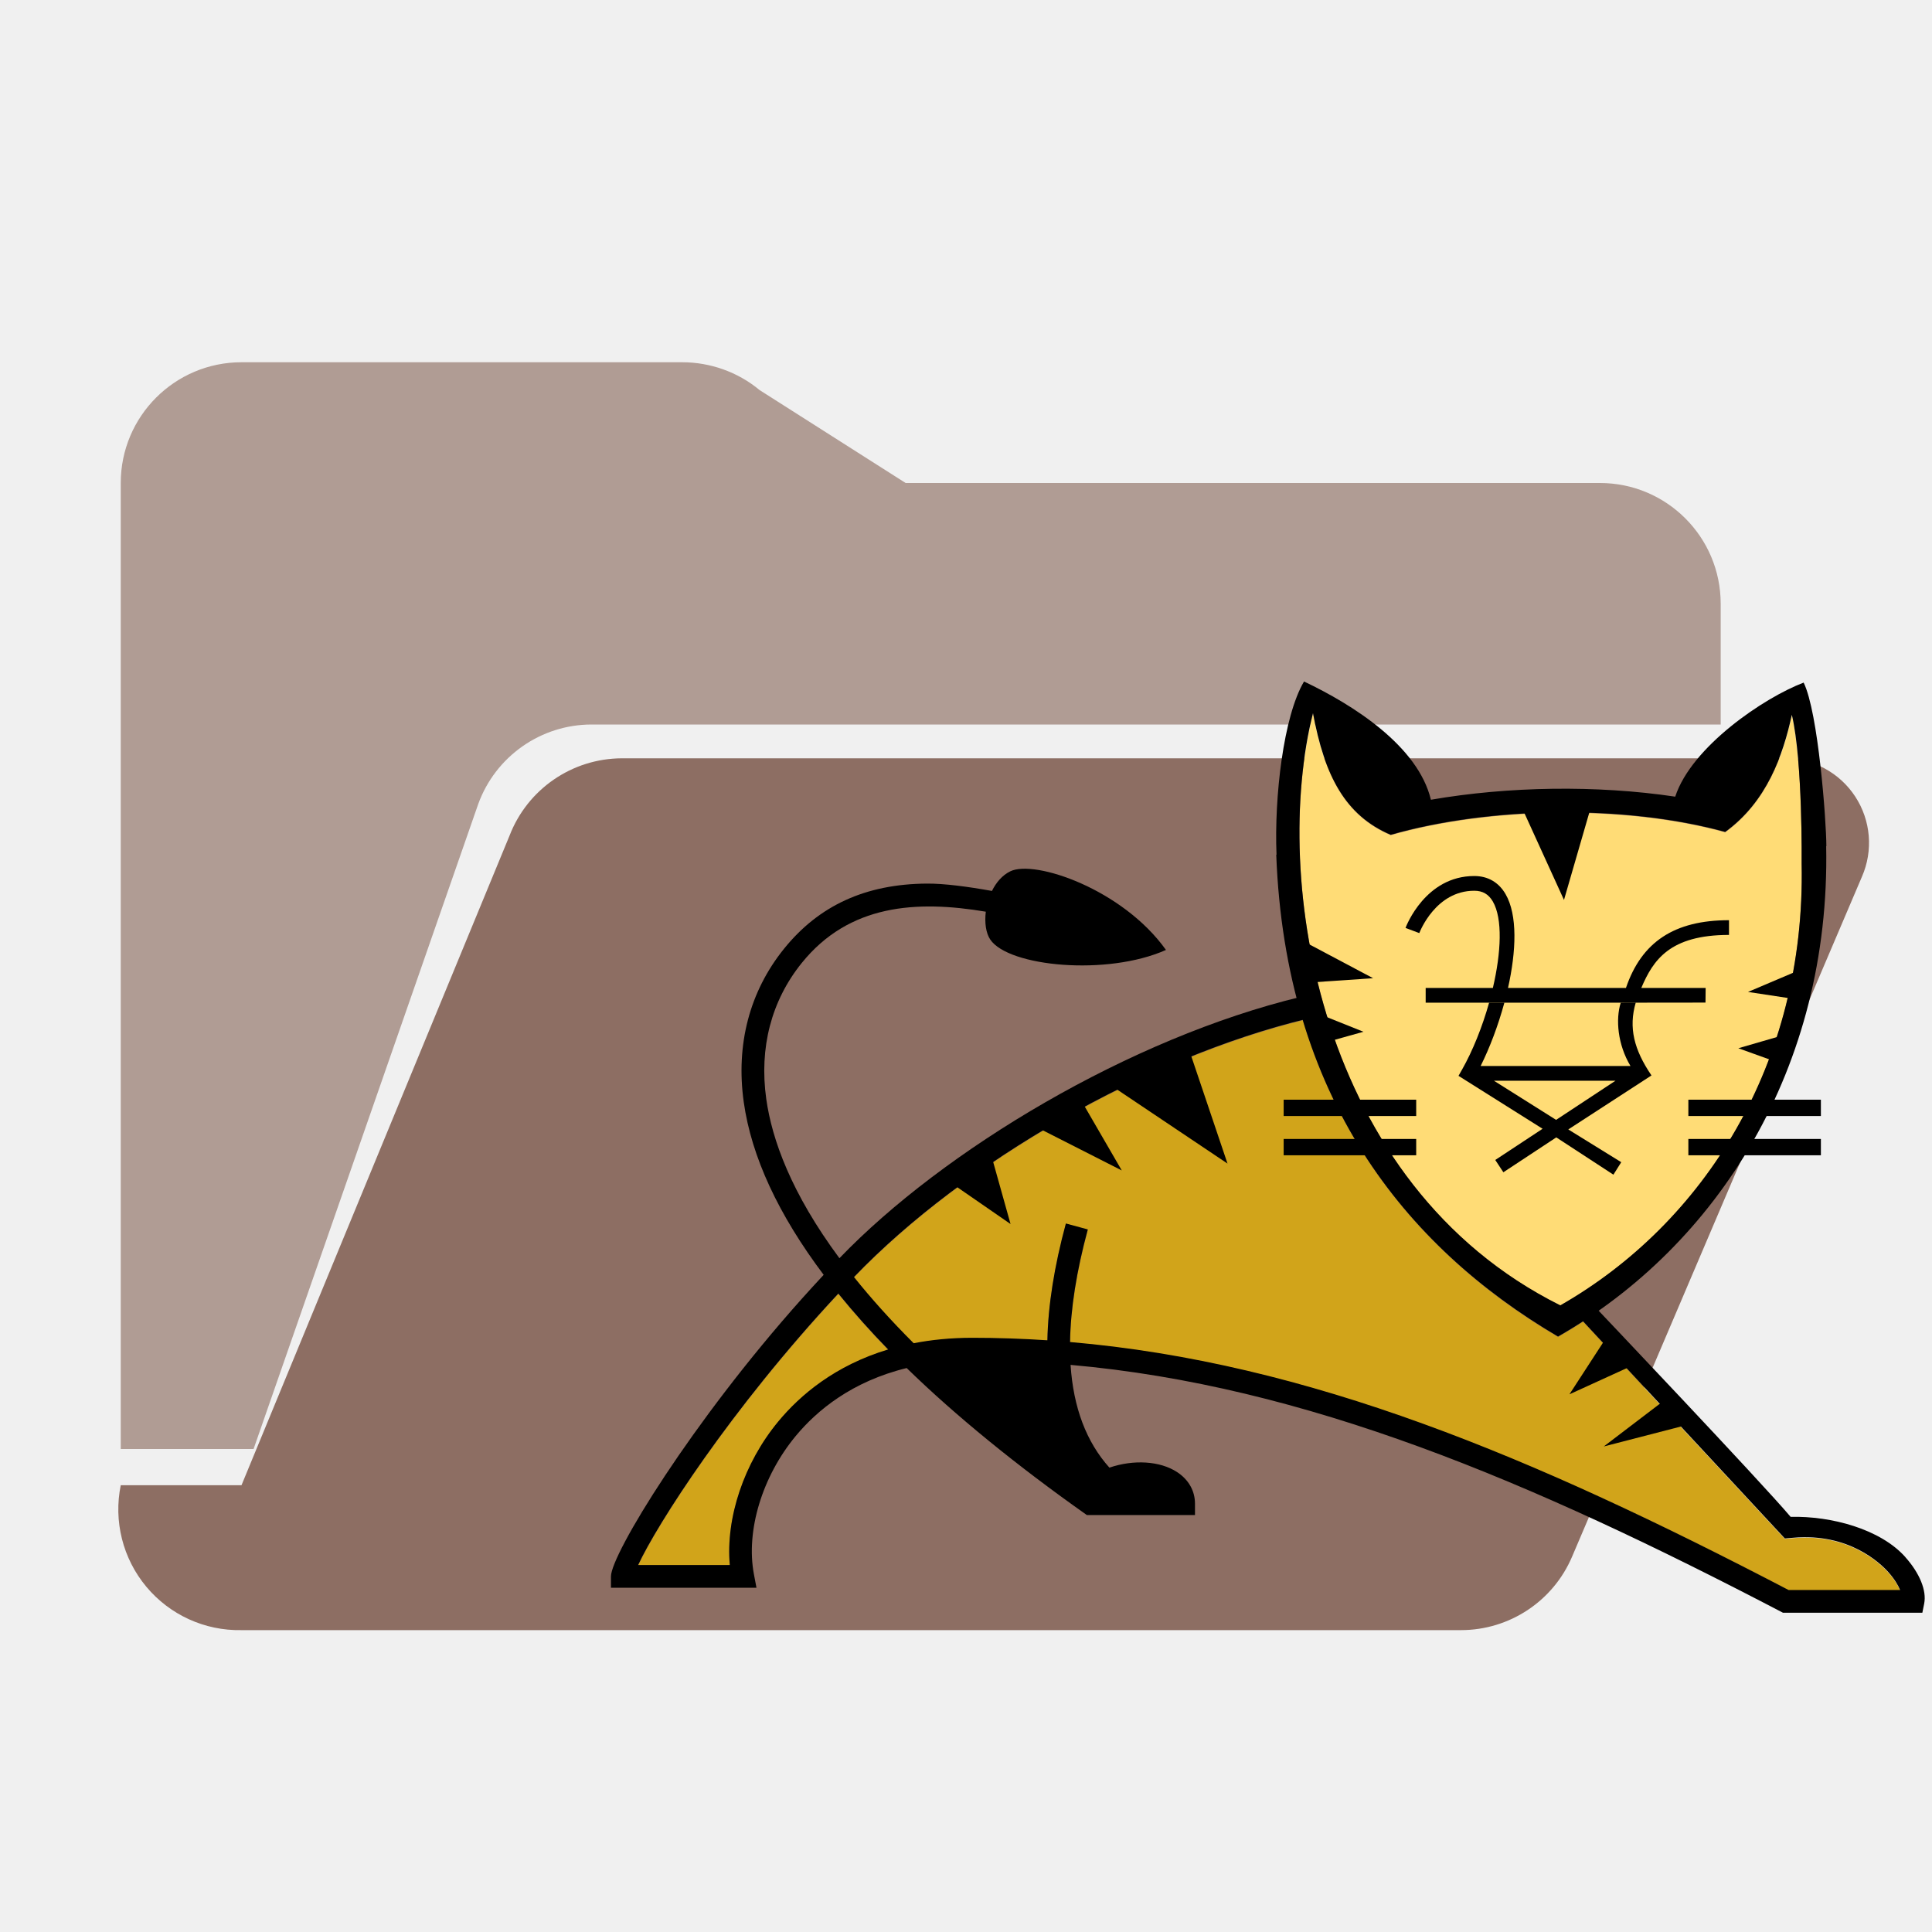
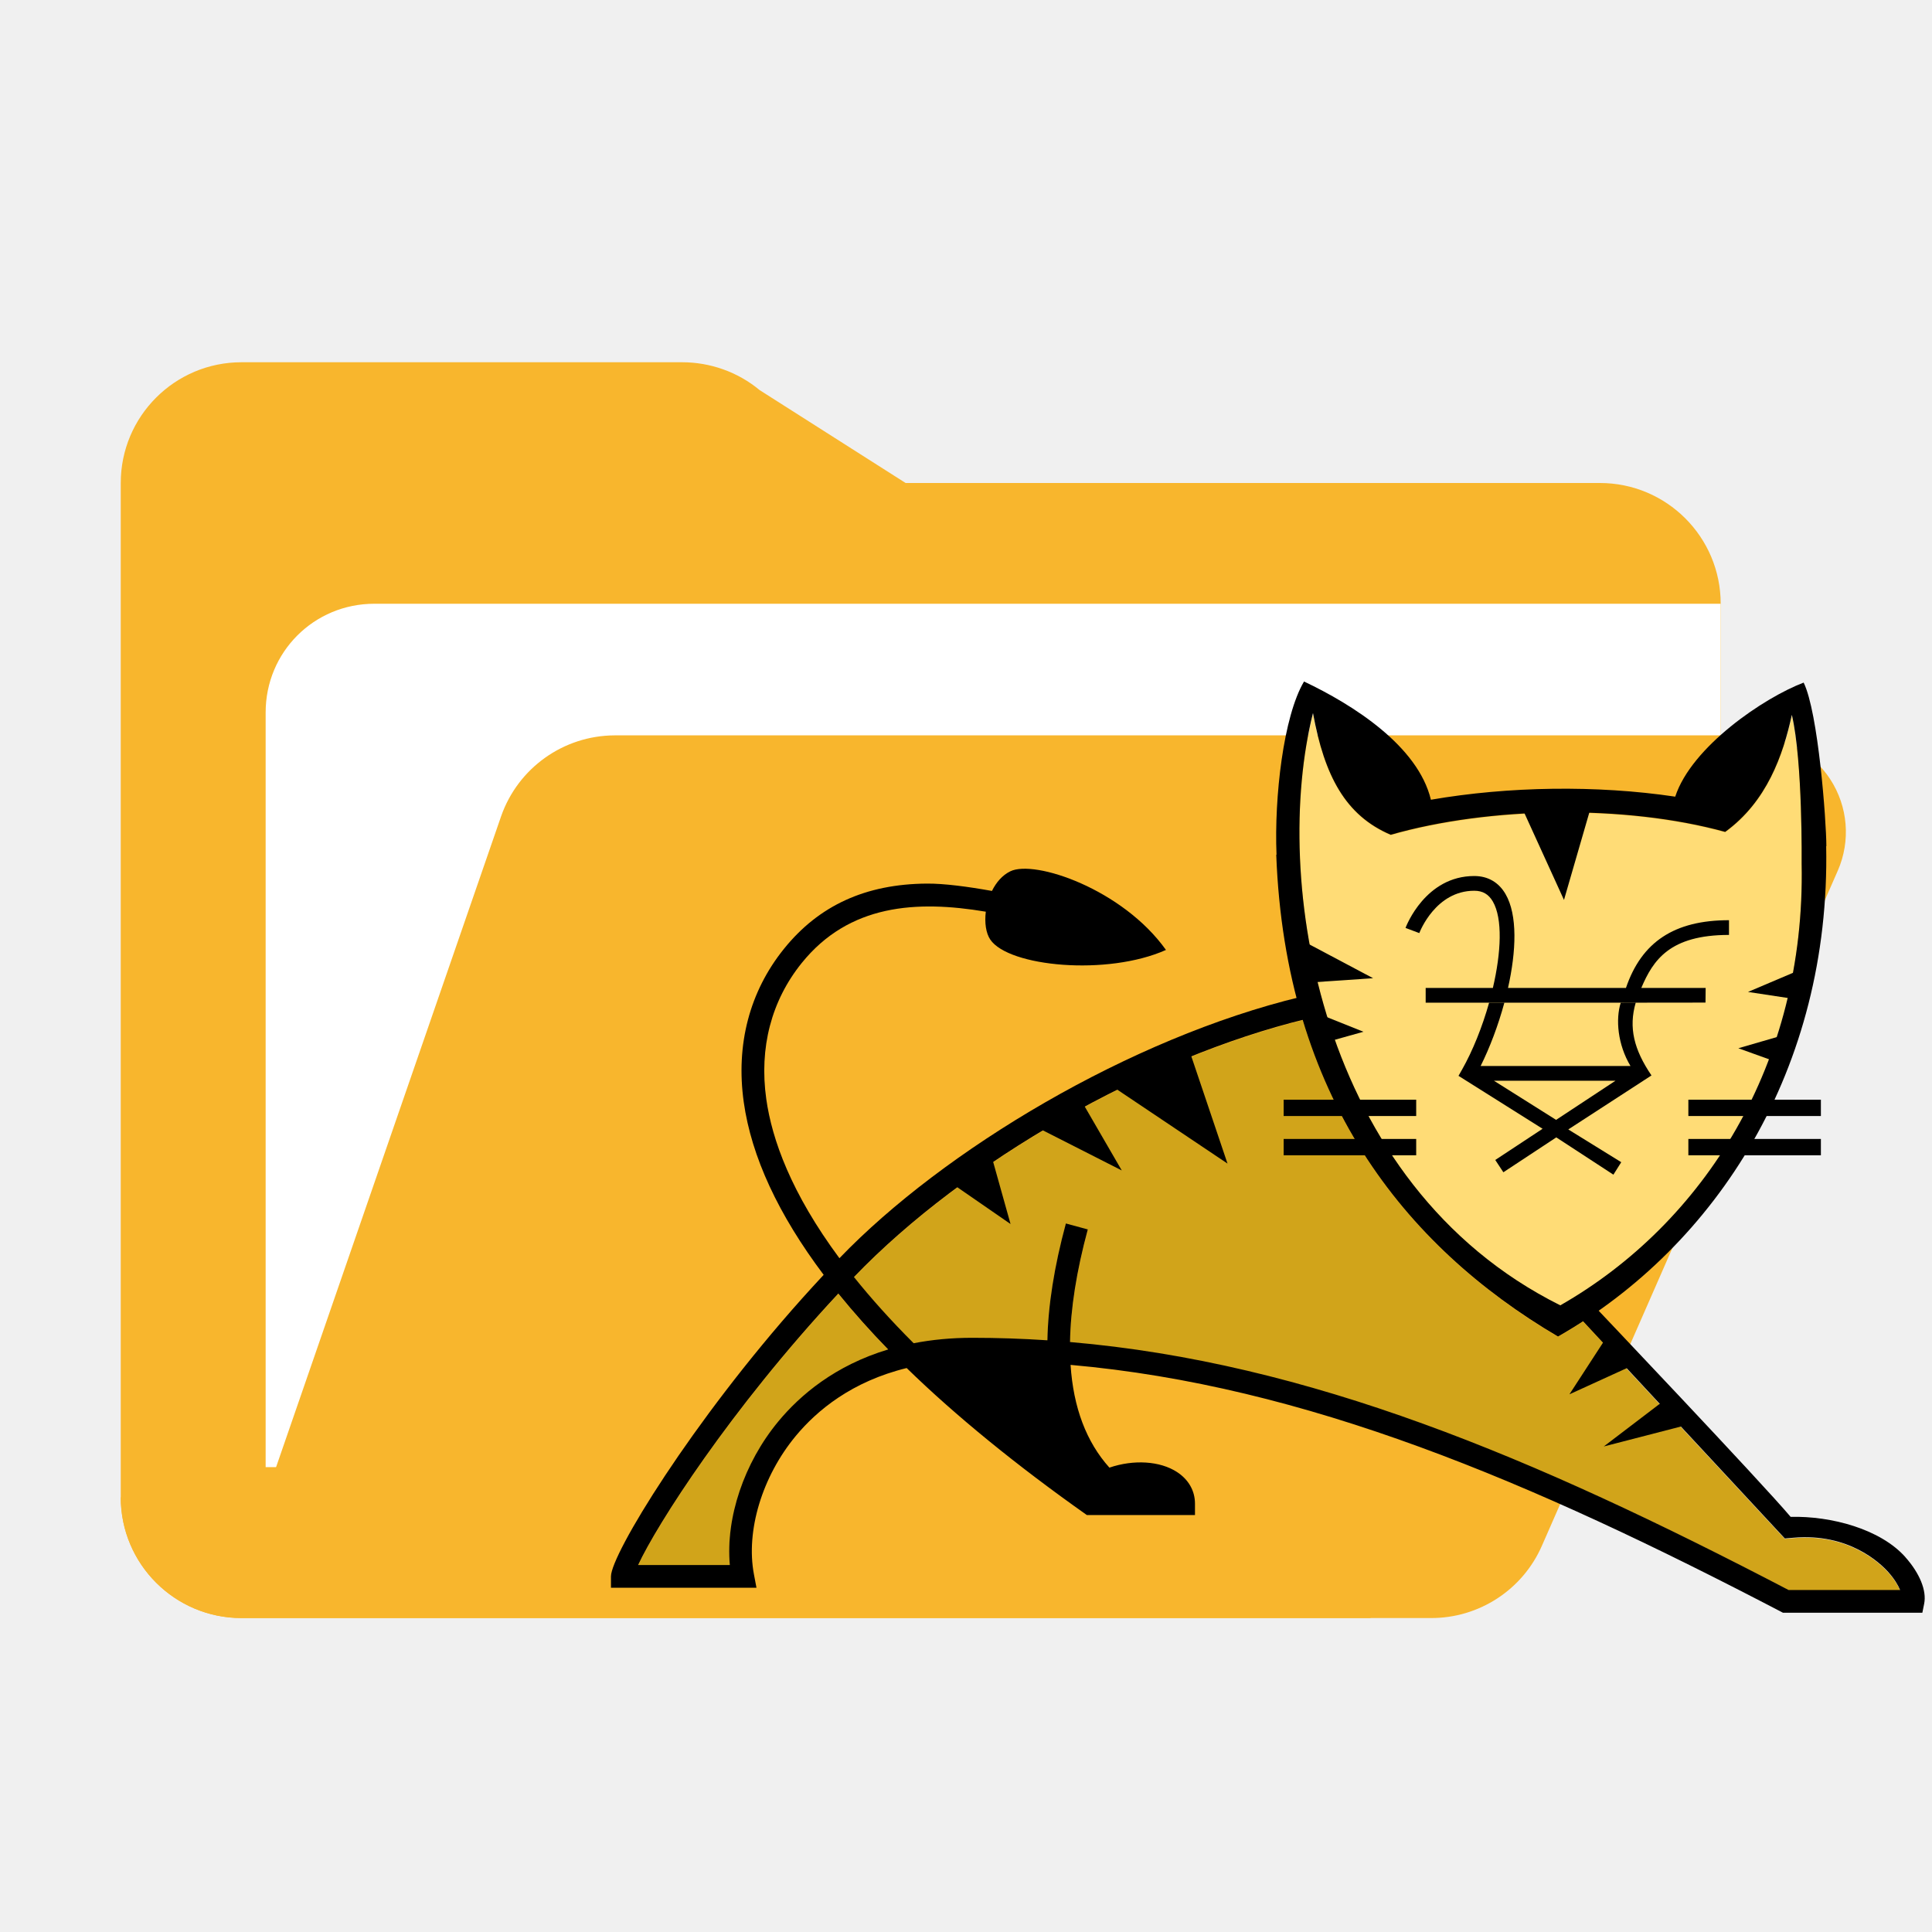
<svg xmlns="http://www.w3.org/2000/svg" viewBox="0 0 16 16">
-   <path id="folder-back" fill="#8d6e63" opacity=".65" d="M1 12V4a1 1 0 0 1 1-1h3.65c.23 0 .46.08.64.23L7.5 4h5.75a1 1 0 0 1 1 1v1H4.9a1 1 0 0 0-.94.66L2.1 12Z" />
-   <path id="folder" fill="#8d6e63" d="M1 12.3a1 1 0 0 0 1 1.2h10.1a1 1 0 0 0 .92-.61l2.4-5.63a.7.7 0 0 0-.64-.98H5.15a1 1 0 0 0-.93.64L2 12.3Z" />
+   <path id="folder-back" fill="#f8b62d" d="M1 12.4V4a1 1 0 0 1 1-1h3.65c.23 0 .46.08.64.23L7.5 4h5.75a1 1 0 0 1 1 1v1.1l-2.9 7.3H2a1 1 0 0 1-1-1Z" />
+   <path id="folder-interior" fill="#fff" d="M2.2 12.15V5.9c0-.5.4-.9.9-.9h11.15v1.09l-2.6 6.06Z" />
+   <path id="folder" fill="#f8b62d" d="M1 12.4h1.2l1.95-5.64a1 1 0 0 1 .94-.67h9.4a.8.8 0 0 1 .73 1.12l-2.45 5.59a1 1 0 0 1-.92.6H2a1 1 0 0 1-1-1Z" />
  <g id="motive" transform="translate(5.06 4.06) scale(0.085)">
    <path fill="#d1a41a" d="M22.148 78.306a80.73 80.73 0 004.857 5.446c-5.186 1.56-8.586 4.458-10.706 7.017-3.356 4.05-5.132 9.398-4.723 13.988h-8.93c1.79-3.887 8.94-15.115 19.503-26.45zm103.45 28.886M125.597 107.192H114.74c-24.91-12.999-46.78-22.165-70.012-24.167.049-3.233.624-6.893 1.731-10.972l-2.14-.576c-1.136 4.192-1.732 7.985-1.8 11.38-2.421-.162-4.857-.24-7.317-.24-2.081 0-3.98.191-5.712.526-2.258-2.254-4.182-4.408-5.815-6.45C34.389 65.534 52.038 55.438 67.398 51.64c4.325 14.376 13.609 24.226 24.876 30.853a47.543 47.543 0 002.435-1.485l19.656 21.16.86-.073c5.368-.462 8.419 2.45 9.226 3.356.595.659.95 1.264 1.146 1.741z" />
    <path fill="#ffdc76" d="M116.008 36.412c.399 19.528-9.564 35.07-23.513 43.04C68.82 67.66 64.362 37.776 68.397 21.747c1.122 6.13 3.164 9.973 7.572 11.857 9.614-2.75 22.844-2.967 32.59-.28 4.06-2.952 5.634-7.464 6.495-11.405 1.072 4.585.95 14.494.954 14.494z" />
    <path d="M49.096 58.246l7.36-3.345 3.611 10.702zM41.604 62.126l4.284-2.542 3.877 6.688zM33.309 67.61l3.746-2.81 1.873 6.692zM99.536 85.273l-2.677-2.543-3.478 5.353zM104.49 91.158l-2.145-2.274-5.618 4.28zM95.526 30.684l-6.824.134 4.148 9.098zM68.362 47.943l-.669-3.88 6.559 3.479zM69.966 53.696l-.669-2.541 4.015 1.605zM115.191 49.55l.94-2.944-5.353 2.274zM113.184 55.57l.802-2.408-4.148 1.204z" />
    <g>
      <path d="M65.538 63.203h12.913v1.594H65.538zM65.538 59.377h12.913v1.594H65.538zM104.968 63.203h12.912v1.594h-12.912zM104.968 59.377h12.912v1.594h-12.912zM100.417 49.926H79.374V48.49h6.548c.807-3.453.966-6.753-.006-8.426-.416-.71-.99-1.043-1.808-1.043-3.744 0-5.29 3.959-5.355 4.127l.001-.001-1.343-.504c.077-.207 1.95-5.057 6.697-5.057 1.325 0 2.378.608 3.046 1.757 1.186 2.037 1.047 5.562.243 9.147h11.49c1.527-4.485 4.714-6.6 10.04-6.6v1.435c-5.772 0-7.39 2.447-8.544 5.165h6.27l-.015 1.428-6.222.007zm.944 7.085l.01-.001m-.01.001l.01-.001" />
      <path d="M101.361 57.011l.01-.001c-1.702-2.51-2.242-4.652-1.53-7.091l-1.462.007c-.509 1.624-.305 4.07.95 6.17h-14.6c.888-1.78 1.711-3.949 2.313-6.17h-1.486c-.664 2.355-1.595 4.686-2.644 6.532l-.339.597 8.193 5.157-4.612 3.04.79 1.198 5.155-3.399 5.566 3.632.764-1.214-5.16-3.192s7.716-5.012 8.099-5.257c-.003-.003-.004-.006-.006-.01zm-9.279 4.334l-6.06-3.815 11.843.003-5.783 3.812z" />
    </g>
    <g>
      <path d="M118.414 34.682c-.009-2.495-.786-13.038-2.214-15.941-3.872 1.471-10.917 6.239-12.512 11.113-7.642-1.14-16.257-1.006-23.804.3-1.26-5.245-7.588-9.258-12.362-11.52-2.014 3.398-2.906 11.277-2.68 16.866l-.026.018c.886 23.468 12.399 38.08 27.453 46.936 15.49-8.85 26.555-26.104 26.126-47.783l.02.01zm-12.888-4.525l.169.031-.17-.03zm-.964-.166c.136.022.273.046.409.07l-.409-.07zm11.443 6.384c.398 19.528-9.565 35.07-23.513 43.04C68.818 67.62 64.358 37.739 68.395 21.71c1.123 6.127 3.16 9.971 7.574 11.856 9.61-2.75 22.84-2.967 32.586-.28 4.061-2.953 5.636-7.463 6.496-11.404 1.075 4.586.95 14.492.954 14.494zm10.1 67.56" />
      <path d="M126.104 103.935c-2.431-2.72-7.194-4.007-11.172-3.912-2.823-3.36-19.19-20.596-19.19-20.596l-1.134 1.429 19.76 21.273.857-.074c5.369-.46 8.42 2.452 9.229 3.355.592.663.95 1.267 1.144 1.742h-10.86c-24.911-13-46.78-22.165-70.013-24.163.05-3.233.626-6.893 1.73-10.97l-2.136-.58c-1.135 4.192-1.734 7.988-1.801 11.382-2.42-.16-4.857-.244-7.315-.244-2.085 0-3.983.194-5.714.53-2.259-2.257-4.182-4.408-5.817-6.45 10.79-11.241 28.61-21.402 44.048-25.138l-.501-2.163c-16.625 4.01-34.823 14.923-44.963 25.467-4.706-6.352-6.573-11.564-7.128-15.514-.7-4.989.49-9.565 3.444-13.235 4.623-5.743 11.192-6.148 17.946-5.012-.131 1.067.009 2.087.436 2.717 1.786 2.639 11.387 3.566 17.117 1.009-4.229-5.926-12.795-8.82-15.168-7.66-.786.384-1.38 1.09-1.786 1.912-2.335-.418-4.654-.729-6.348-.716-5.957.044-10.511 2.125-13.922 6.363-3.347 4.157-4.7 9.32-3.912 14.93.746 5.314 3.377 10.966 7.786 16.826-.732.786-1.44 1.562-2.122 2.324C7.853 90.792-.003 103.687-.003 105.824v1.107h14.177l-.248-1.313c-.8-4.232.798-9.52 4.073-13.474 2.057-2.481 5.462-5.314 10.809-6.62 4.754 4.64 10.812 9.567 17.554 14.321h10.536v-1.107c0-1.249-.62-2.342-1.744-3.078-1.665-1.088-4.234-1.238-6.594-.433-2.25-2.506-3.512-5.853-3.784-10.011 22.865 2.024 44.736 11.258 69.412 24.15h13.578l.178-.89c.254-1.267-.437-2.965-1.846-4.541zM16.3 90.729c-3.354 4.048-5.132 9.395-4.724 13.985H2.643c1.795-3.883 8.943-15.11 19.505-26.45a80.408 80.408 0 004.858 5.448c-5.186 1.559-8.586 4.457-10.707 7.017z" />
    </g>
  </g>
</svg>
